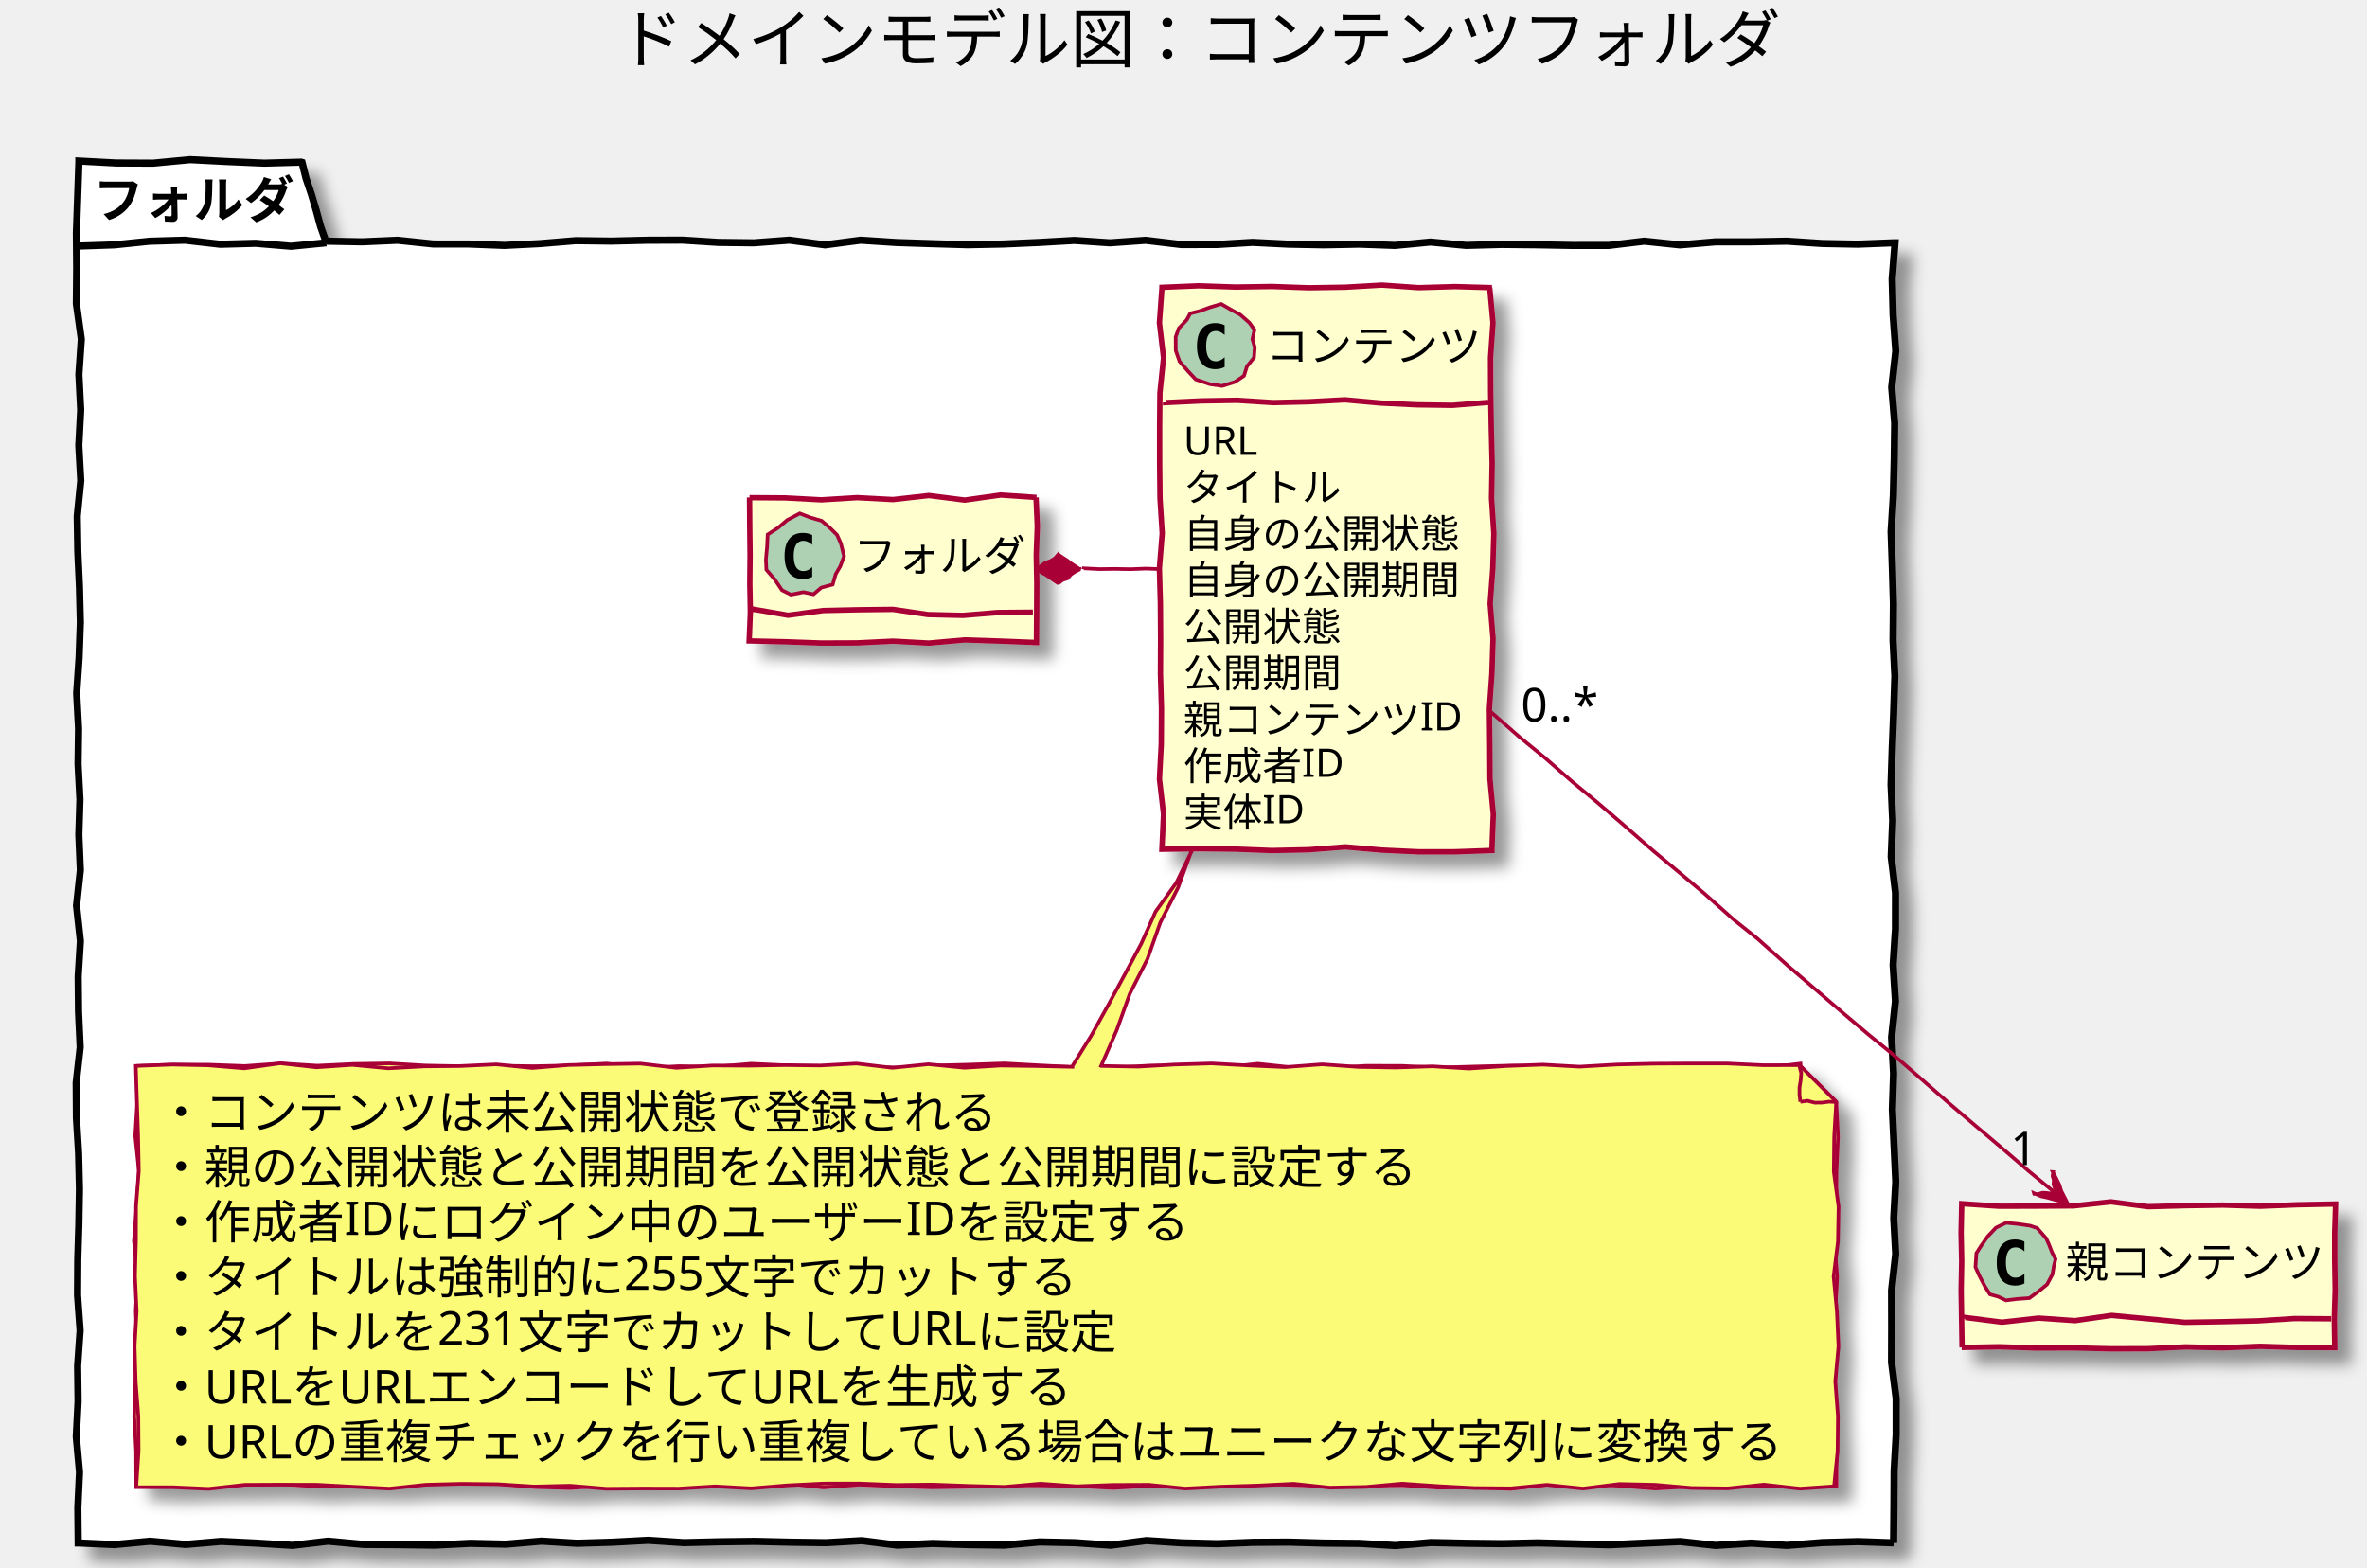
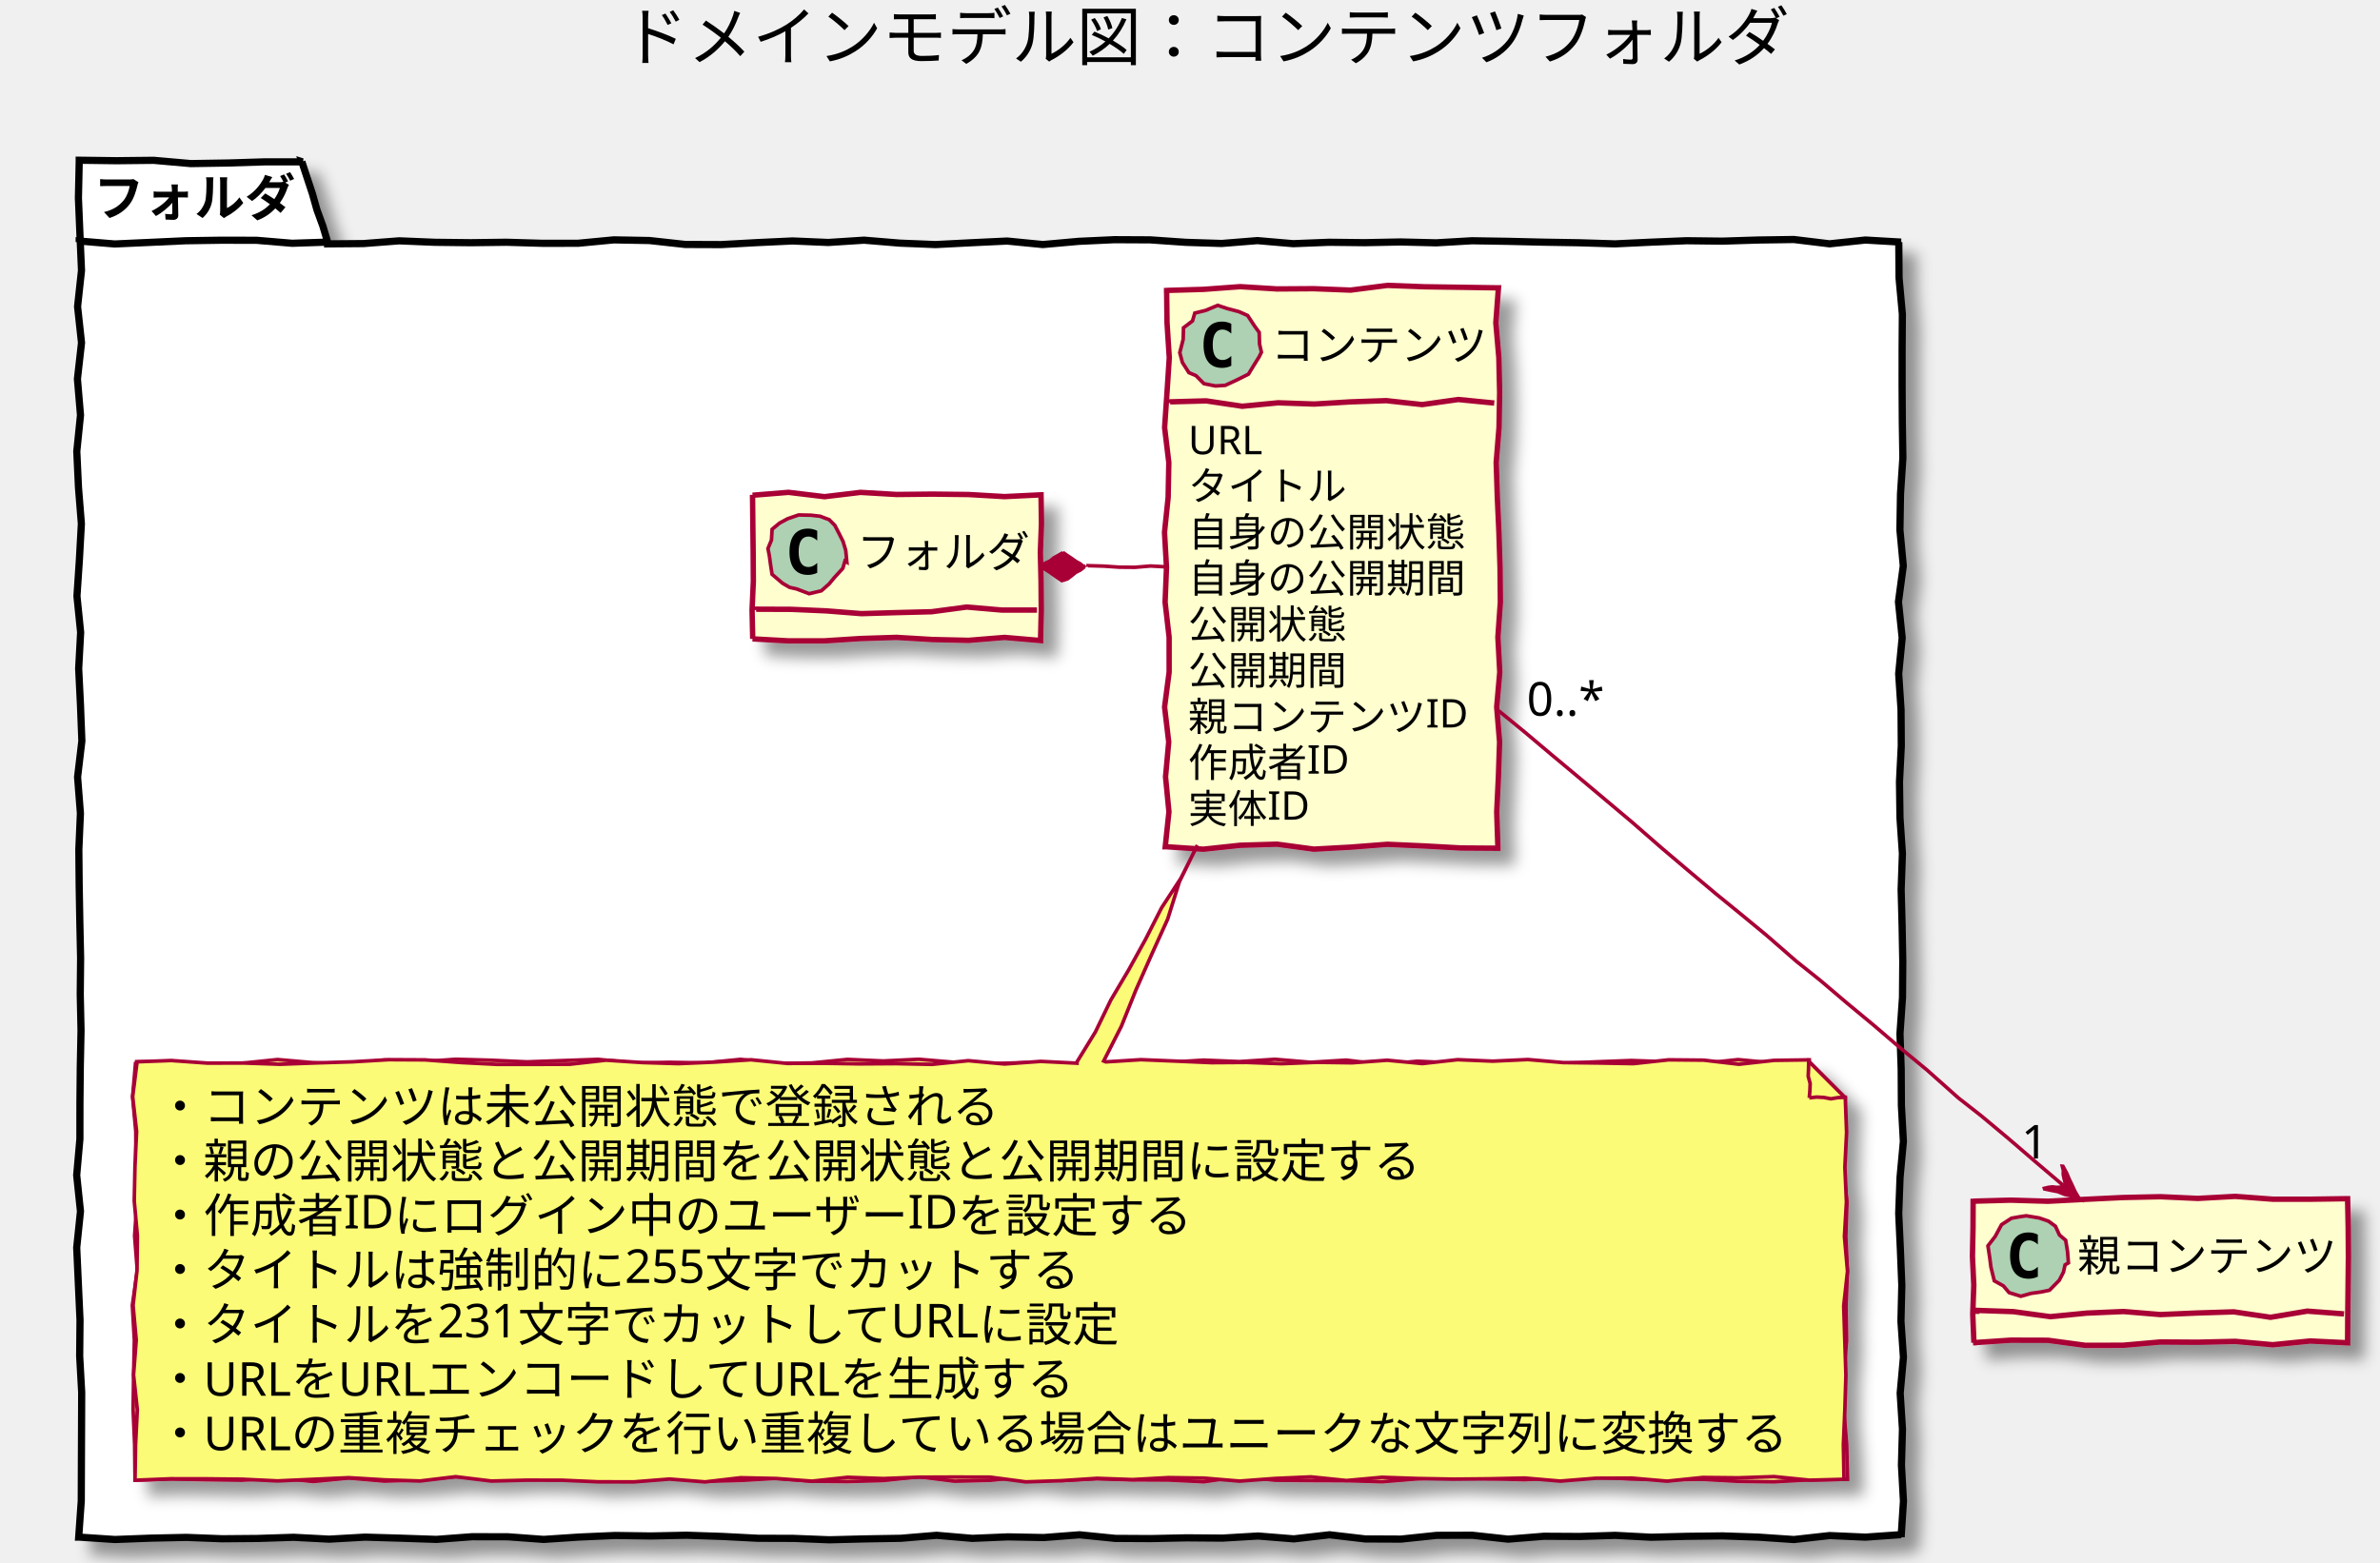
- <svg xmlns="http://www.w3.org/2000/svg" contentScriptType="application/ecmascript" contentStyleType="text/css" height="437px" preserveAspectRatio="none" style="width:660px;height:437px;" version="1.1" viewBox="0 0 660 437" width="660px" zoomAndPan="magnify">
+ <svg xmlns="http://www.w3.org/2000/svg" contentScriptType="application/ecmascript" contentStyleType="text/css" height="434px" preserveAspectRatio="none" style="width:661px;height:434px;" version="1.1" viewBox="0 0 661 434" width="661px" zoomAndPan="magnify">
  <defs>
-     <filter height="300%" id="flj7rz5" width="300%" x="-1" y="-1">
+     <filter height="300%" id="f5f7vmn" width="300%" x="-1" y="-1">
      <feGaussianBlur result="blurOut" stdDeviation="2.0" />
      <feColorMatrix in="blurOut" result="blurOut2" type="matrix" values="0 0 0 0 0 0 0 0 0 0 0 0 0 0 0 0 0 0 .4 0" />
      <feOffset dx="4.0" dy="4.0" in="blurOut2" result="blurOut3" />
      <feBlend in="SourceGraphic" in2="blurOut3" mode="normal" />
    </filter>
  </defs>
  <g>
-     <text fill="#000000" font-family="sans-serif" font-size="18" lengthAdjust="spacingAndGlyphs" textLength="324" x="172.5" y="17.402">ドメインモデル図：コンテンツフォルダ</text>
-     <polygon fill="#FFFFFF" filter="url(#flj7rz5)" points="22,45.199,22,44.885,32.333,45.438,42.667,45.487,53,44.506,63.333,45.036,73.667,45.482,84,45.199,84.218,45.267,85.32,49.672,86.837,54.206,88.178,58.685,89.385,63.123,91,67.688,91,67.234,100.932,67.418,110.864,66.979,120.796,68.029,130.727,68.036,140.659,68.424,150.591,67.917,160.523,67.09,170.454,67.217,180.386,66.975,190.318,66.94,200.25,67.579,210.182,67.699,220.114,66.953,230.046,68.27,239.977,66.964,249.909,67.613,259.841,67.938,269.773,68.234,279.704,68.036,289.636,67.6,299.568,67.027,309.5,67.7,319.432,66.993,329.364,68.184,339.296,68.168,349.227,67.572,359.159,68.07,369.091,68.263,379.023,68.067,388.954,68.428,398.886,67.479,408.818,68.423,418.75,68.152,428.682,68.252,438.614,68.436,448.546,68.427,458.477,67.233,468.409,68.28,478.341,67.423,488.273,67.423,498.204,67.236,508.136,67.889,518.068,68.078,528,67.688,528.402,67.688,527.602,77.757,527.869,87.827,528.604,97.897,527.476,107.967,528.303,118.036,528.174,128.106,527.927,138.176,527.308,148.246,527.656,158.315,527.947,168.385,527.846,178.455,528.352,188.525,528.021,198.595,527.618,208.664,527.296,218.734,527.744,228.804,527.336,238.874,528.534,248.943,528.523,259.013,527.869,269.083,528.513,279.153,527.442,289.222,527.99,299.292,527.657,309.362,528.131,319.432,528.601,329.502,528.043,339.571,528.582,349.641,527.442,359.711,527.466,369.781,527.436,379.85,528.712,389.92,528.712,399.99,528.149,410.06,528.096,420.129,528,430.199,528,430.162,518.078,429.817,508.157,430.094,498.235,430.88,488.314,430.245,478.392,430.885,468.471,429.801,458.549,430.246,448.627,430.708,438.706,430.439,428.784,430.176,418.863,430.396,408.941,430.287,399.02,430.077,389.098,430.928,379.176,430.325,369.255,430.235,359.333,429.959,349.412,430.021,339.49,430.412,329.569,430.167,319.647,429.528,309.726,430.825,299.804,430.123,289.882,429.915,279.961,430.804,270.039,430.665,260.118,430.339,250.196,430.808,240.274,429.549,230.353,430.121,220.431,429.983,210.51,429.752,200.588,429.871,190.667,430.109,180.745,429.45,170.823,429.983,160.902,430.286,150.98,429.684,141.059,430.538,131.137,430.306,121.216,430.808,111.294,430.676,101.373,430.612,91.451,429.698,81.529,430.871,71.608,430.248,61.686,429.759,51.765,430.612,41.843,429.714,31.922,430.654,22,430.199,21.809,430.199,21.708,420.327,22.172,410.456,21.273,400.584,21.776,390.712,21.648,380.84,22.338,370.968,21.626,361.097,21.686,351.225,21.987,341.353,22.154,331.481,21.919,321.61,21.32,311.738,21.251,301.866,22.358,291.994,21.902,282.122,21.802,272.25,22.416,262.379,21.338,252.507,22.405,242.635,21.985,232.763,22.29,222.892,21.771,213.02,21.906,203.148,21.383,193.276,22.054,183.404,22.407,173.533,22.16,163.661,21.702,153.789,21.539,143.917,22.523,134.045,21.976,124.174,22.502,114.302,22,104.43,22.674,94.558,21.302,84.686,21.392,74.815,21.308,64.943,21.656,55.071,22,45.199" style="stroke: #000000; stroke-width: 2.0;" />
-     <path d="M22,67.688 L22,68.608 L31.857,68.269 L41.714,67.25 L51.571,66.963 L61.429,68.103 L71.286,67.834 L81.143,68.663 L91,67.688 " fill="#FFFFFF" style="stroke: #000000; stroke-width: 2.0;" />
-     <text fill="#000000" font-family="sans-serif" font-size="14" font-weight="bold" lengthAdjust="spacingAndGlyphs" textLength="56" x="26" y="60.734">フォルダ</text>
-     <polygon fill="#FEFECE" filter="url(#flj7rz5)" points="209,138.699,209,138.759,219,138.825,229,139.364,239,138.751,249,139.287,259,138.161,269,139.435,279,138.018,289,138.699,288.883,138.699,289.233,146.699,288.943,154.699,289.093,162.699,289.055,170.699,289,178.699,289,179.142,279,178.748,269,178.414,259,179.302,249,178.763,239,179.249,229,179.289,219,178.93,209,178.699,208.893,178.699,209.226,170.699,209.074,162.699,209.149,154.699,209.054,146.699,209,138.699" style="stroke: #A80036; stroke-width: 1.5;" />
-     <polygon fill="#ADD1B2" points="234.303,157.886,233.034,160.071,232.186,162.976,229.003,163.845,226.823,165.696,224.025,165.101,220.527,165.796,218.032,164.546,216.044,161.578,213.696,158.861,213.562,156.003,213.879,152.587,214.047,149.043,216.958,147.156,219.515,144.984,223.003,143.153,225.897,144.274,229.081,145.193,231.237,147.015,233.409,149.162,234.455,151.5,235.352,155.087" style="stroke: #A80036; stroke-width: 1.0;" />
-     <path d="M226.473,160.842 Q225.892,161.141 225.253,161.291 Q224.614,161.44 223.908,161.44 Q221.401,161.44 220.082,159.788 Q218.762,158.136 218.762,155.015 Q218.762,151.886 220.082,150.234 Q221.401,148.582 223.908,148.582 Q224.614,148.582 225.261,148.731 Q225.909,148.881 226.473,149.18 L226.473,151.902 Q225.842,151.321 225.249,151.052 Q224.655,150.782 224.024,150.782 Q222.68,150.782 221.995,151.848 Q221.31,152.915 221.31,155.015 Q221.31,157.107 221.995,158.174 Q222.68,159.24 224.024,159.24 Q224.655,159.24 225.249,158.97 Q225.842,158.701 226.473,158.12 Z " />
-     <text fill="#000000" font-family="sans-serif" font-size="12" lengthAdjust="spacingAndGlyphs" textLength="48" x="238" y="159.234">フォルダ</text>
-     <path d="M210,170.699 L210,169.841 L219.75,171.54 L229.5,170.225 L239.25,170.008 L249,169.897 L258.75,171.352 L268.5,171.581 L278.25,170.781 L288,170.699 " fill="#FEFECE" style="stroke: #A80036; stroke-width: 1.5;" />
-     <polygon fill="#FEFECE" filter="url(#flj7rz5)" points="324,80.199,324,80.109,334.222,79.687,344.444,80.032,354.667,79.878,364.889,80.238,375.111,80.078,385.333,79.486,395.556,80.204,405.778,79.907,416,80.199,415.385,80.199,416.288,89.987,415.609,99.774,415.646,109.561,415.816,119.348,416.057,129.135,415.887,138.923,416.532,148.71,416.239,158.497,415.504,168.284,416.305,178.071,415.985,187.859,415.289,197.646,415.398,207.433,415.455,217.22,416.379,227.008,416,236.795,416,237.131,405.778,237.496,395.556,237.503,385.333,237.024,375.111,236.128,364.889,236.925,354.667,237.149,344.444,236.747,334.222,236.626,324,236.795,323.978,236.795,324.432,227.008,323.296,217.22,323.798,207.433,323.858,197.646,323.575,187.859,323.618,178.071,323.554,168.284,323.275,158.497,324.067,148.71,323.448,138.923,323.352,129.135,323.344,119.348,323.425,109.561,324.436,99.774,323.286,89.987,324,80.199" style="stroke: #A80036; stroke-width: 1.5;" />
-     <polygon fill="#ADD1B2" points="349.656,99.714,347.695,102.164,346.876,104.779,344.379,106.48,340.785,107.613,337.415,107.131,335.538,106.505,333.42,105.797,331.316,103.556,328.894,100.755,327.839,97.769,327.819,93.963,328.662,91.562,330.92,89.17,331.877,87.39,334.567,86.712,337.55,85.629,340.509,84.755,343.601,86.53,345.818,87.733,348.352,89.948,349.79,91.944,349.214,94.571,349.869,96.831" style="stroke: #A80036; stroke-width: 1.0;" />
-     <path d="M341.473,102.342 Q340.892,102.641 340.253,102.79 Q339.614,102.94 338.908,102.94 Q336.401,102.94 335.082,101.288 Q333.762,99.636 333.762,96.515 Q333.762,93.386 335.082,91.734 Q336.401,90.082 338.908,90.082 Q339.614,90.082 340.261,90.231 Q340.909,90.381 341.473,90.68 L341.473,93.402 Q340.842,92.821 340.249,92.552 Q339.655,92.282 339.024,92.282 Q337.68,92.282 336.995,93.348 Q336.31,94.415 336.31,96.515 Q336.31,98.607 336.995,99.674 Q337.68,100.74 339.024,100.74 Q339.655,100.74 340.249,100.471 Q340.842,100.201 341.473,99.62 Z " />
-     <text fill="#000000" font-family="sans-serif" font-size="12" lengthAdjust="spacingAndGlyphs" textLength="60" x="353" y="100.734">コンテンツ</text>
-     <path d="M325,112.199 L325,112.252 L335,111.773 L345,111.612 L355,112.256 L365,112.018 L375,111.476 L385,112.378 L395,112.875 L405,113.017 L415,112.199 " fill="#FEFECE" style="stroke: #A80036; stroke-width: 1.5;" />
-     <text fill="#000000" font-family="sans-serif" font-size="11" lengthAdjust="spacingAndGlyphs" textLength="21" x="330" y="126.834">URL</text>
-     <text fill="#000000" font-family="sans-serif" font-size="11" lengthAdjust="spacingAndGlyphs" textLength="44" x="330" y="139.789">タイトル</text>
-     <text fill="#000000" font-family="sans-serif" font-size="11" lengthAdjust="spacingAndGlyphs" textLength="77" x="330" y="152.744">自身の公開状態</text>
-     <text fill="#000000" font-family="sans-serif" font-size="11" lengthAdjust="spacingAndGlyphs" textLength="77" x="330" y="165.699">自身の公開期間</text>
-     <text fill="#000000" font-family="sans-serif" font-size="11" lengthAdjust="spacingAndGlyphs" textLength="44" x="330" y="178.654">公開状態</text>
-     <text fill="#000000" font-family="sans-serif" font-size="11" lengthAdjust="spacingAndGlyphs" textLength="44" x="330" y="191.609">公開期間</text>
-     <text fill="#000000" font-family="sans-serif" font-size="11" lengthAdjust="spacingAndGlyphs" textLength="77" x="330" y="204.565">親コンテンツID</text>
-     <text fill="#000000" font-family="sans-serif" font-size="11" lengthAdjust="spacingAndGlyphs" textLength="44" x="330" y="217.519">作成者ID</text>
-     <text fill="#000000" font-family="sans-serif" font-size="11" lengthAdjust="spacingAndGlyphs" textLength="33" x="330" y="230.475">実体ID</text>
-     <polygon fill="#FBFB77" filter="url(#flj7rz5)" points="38,297.199,38.058,297.199,38.304,306.964,37.707,316.728,38.743,326.493,38.104,336.257,37.344,346.022,38.374,355.786,37.856,365.551,38.284,375.315,37.758,385.08,37.429,394.844,37.954,404.609,38,414.373,38,413.914,48.085,414.512,58.17,414.05,68.255,413.991,78.34,413.78,88.425,414.445,98.511,414.024,108.596,414.288,118.681,413.692,128.766,413.674,138.851,413.651,148.936,414.6,159.021,414.884,169.106,414.199,179.191,414.401,189.277,414.035,199.362,414.386,209.447,414.637,219.532,413.669,229.617,414.718,239.702,413.937,249.787,414.389,259.872,414.688,269.957,414.542,280.043,414.119,290.128,414.139,300.213,414.343,310.298,414.862,320.383,414.304,330.468,414.17,340.553,413.899,350.638,413.685,360.723,414.034,370.808,414.265,380.894,414.205,390.979,414.084,401.064,414.785,411.149,414.677,421.234,415.119,431.319,413.925,441.404,413.625,451.489,414.263,461.575,415.024,471.66,414.456,481.745,414.621,491.83,414.323,501.915,414.458,512,414.373,512.048,414.373,512.084,404.63,511.726,394.887,511.697,385.144,512.27,375.401,511.719,365.658,512.266,355.915,511.426,346.171,512.023,336.428,512.064,326.685,512.5,316.942,512,307.199,512.122,307.321,509.896,305.095,508.008,303.207,506.108,301.307,503.928,299.127,502,297.199,502,296.546,491.913,297.743,481.826,297.158,471.739,296.749,461.652,297.58,451.565,297.076,441.478,297.661,431.391,297.225,421.304,297.104,411.217,297.362,401.13,297.663,391.043,297.191,380.957,297.161,370.87,297.748,360.783,297.648,350.696,296.579,340.609,297.671,330.522,297.165,320.435,297.104,310.348,297.714,300.261,297.569,290.174,297.049,280.087,296.494,270,296.842,259.913,297.104,249.826,297.649,239.739,297.36,229.652,297.694,219.565,297.044,209.478,296.572,199.391,297.421,189.304,297.253,179.217,297.822,169.13,296.53,159.043,297.061,148.957,297.276,138.87,297.149,128.783,297.282,118.696,297.091,108.609,296.482,98.522,296.648,88.435,297.127,78.348,296.491,68.261,297.225,58.174,296.852,48.087,296.846,38,297.199" style="stroke: #A80036; stroke-width: 1.0;" />
-     <polygon fill="#FBFB77" points="38,297.199,37.871,297.199,38.182,306.964,38.515,316.728,38.707,326.493,37.937,336.257,37.903,346.022,37.642,355.786,38.105,365.551,37.535,375.315,37.824,385.08,38.574,394.844,38.645,404.609,38,414.373,38,414.656,48.085,414.659,58.17,415.113,68.255,413.987,78.34,413.94,88.425,413.969,98.511,414.525,108.596,415.052,118.681,413.969,128.766,413.703,138.851,413.822,148.936,414.466,159.021,414.235,169.106,415.086,179.191,415.017,189.277,415.044,199.362,414.421,209.447,414.977,219.532,414.136,229.617,413.634,239.702,413.624,249.787,414.028,259.872,413.915,269.957,414.284,280.043,414.556,290.128,413.661,300.213,414.397,310.298,414.017,320.383,413.978,330.468,415.032,340.553,414.501,350.638,414.191,360.723,413.698,370.808,414.776,380.894,414.571,390.979,413.657,401.064,414.354,411.149,414.89,421.234,414.972,431.319,413.989,441.404,415.036,451.489,413.76,461.575,413.978,471.66,414.868,481.745,414.989,491.83,413.924,501.915,415.058,512,414.373,511.405,414.373,512.382,404.63,512.477,394.887,511.738,385.144,512.628,375.401,512.192,365.658,511.274,355.915,512.482,346.171,512.653,336.428,511.327,326.685,511.431,316.942,512,307.199,511.867,307.066,510.107,305.306,507.863,303.062,505.851,301.05,504.076,299.275,502,297.199,502,296.966,491.738,296.998,481.477,296.509,471.215,296.51,460.954,296.566,450.692,296.808,440.43,297.401,430.169,296.829,419.907,297.226,409.646,297.932,399.384,297.307,389.123,297.645,378.861,297.479,368.599,296.746,358.338,297.524,348.076,297.064,337.815,296.495,327.553,296.808,317.292,297.392,307.03,297.199,307.02,297.195,311.364,287.281,315.019,277.077,319.939,267.405,323.547,257.181,328.476,247.512,332.18,237.329,332.265,237.376,327.97,246.173,322.22,254.164,318.218,263.123,313.606,271.745,308.947,280.34,304.196,288.885,299.03,297.199,299.03,297.447,288.99,297.226,278.951,297.092,268.911,297.705,258.872,296.715,248.832,297.721,238.792,296.527,228.753,297.074,218.713,296.964,208.673,297.129,198.634,297.074,188.594,297.727,178.555,296.543,168.515,296.7,158.475,296.944,148.436,297.779,138.396,296.756,128.357,297.226,118.317,297.321,108.277,297.864,98.238,296.904,88.198,297.581,78.159,296.455,68.119,297.869,58.079,297.03,48.04,296.817,38,297.199" style="stroke: #A80036; stroke-width: 1.0;" />
-     <path d="M502,297.199 L501.726,297.199 L502.246,299.199 L502.089,301.199 L501.763,303.199 L501.753,305.199 L502,307.199 " fill="#FBFB77" style="stroke: #A80036; stroke-width: 1.0;" />
-     <path d="M512,307.199 L512,307.253 L510,307.169 L508,307.429 L506,307.442 L504,306.92 L502,307.199 " fill="#FBFB77" style="stroke: #A80036; stroke-width: 1.0;" />
-     <text fill="#000000" font-family="sans-serif" font-size="13" lengthAdjust="spacingAndGlyphs" textLength="234" x="44" y="314.768">・コンテンツは未公開状態で登録される</text>
-     <text fill="#000000" font-family="sans-serif" font-size="13" lengthAdjust="spacingAndGlyphs" textLength="351" x="44" y="330.078">・親の公開状態と公開期間を公開状態と公開期間に設定する</text>
-     <text fill="#000000" font-family="sans-serif" font-size="13" lengthAdjust="spacingAndGlyphs" textLength="288" x="44" y="345.389">・作成者IDにログイン中のユーザーIDを設定する</text>
-     <text fill="#000000" font-family="sans-serif" font-size="13" lengthAdjust="spacingAndGlyphs" textLength="258" x="44" y="360.699">・タイトルは強制的に255文字でカットする</text>
-     <text fill="#000000" font-family="sans-serif" font-size="13" lengthAdjust="spacingAndGlyphs" textLength="269" x="44" y="376.01">・タイトルを231文字でカットしてURLに設定</text>
-     <text fill="#000000" font-family="sans-serif" font-size="13" lengthAdjust="spacingAndGlyphs" textLength="254" x="44" y="391.32">・URLをURLエンコードしてURLを生成する</text>
-     <text fill="#000000" font-family="sans-serif" font-size="13" lengthAdjust="spacingAndGlyphs" textLength="453" x="44" y="406.631">・URLの重複チェックを行い重複している場合はユニークな文字列に変換する</text>
-     <polygon fill="#FEFECE" filter="url(#flj7rz5)" points="547,335.699,547,335.603,557.4,336.314,567.8,336.287,578.2,336.215,588.6,335.082,599,336.443,609.4,336.159,619.8,335.995,630.2,336.312,640.6,335.899,651,335.699,651.236,335.699,650.982,343.699,650.987,351.699,651.119,359.699,650.868,367.699,651,375.699,651,375.732,640.6,375.7,630.2,375.374,619.8,375.793,609.4,375.537,599,376.042,588.6,376.075,578.2,375.813,567.8,375.845,557.4,375.498,547,375.699,547.095,375.699,546.964,367.699,546.84,359.699,546.994,351.699,546.823,343.699,547,335.699" style="stroke: #A80036; stroke-width: 1.5;" />
-     <polygon fill="#ADD1B2" points="572.3,355.279,570.782,358.133,568.155,360.251,565.874,361.931,562.466,362.176,559.32,362.559,557.201,361.549,554.877,360.897,553.418,358.594,551.9,355.682,550.828,353.286,551.08,349.407,552.366,347.405,554.296,344.665,556.538,342.3,559.407,340.923,562.819,341.273,566.038,341.738,568.033,342.401,570.513,345.239,571.31,346.963,572.204,349.246,573.158,351.058,572.638,353.177" style="stroke: #A80036; stroke-width: 1.0;" />
-     <path d="M564.473,357.842 Q563.892,358.141 563.253,358.291 Q562.614,358.44 561.908,358.44 Q559.401,358.44 558.082,356.788 Q556.762,355.136 556.762,352.015 Q556.762,348.886 558.082,347.234 Q559.401,345.582 561.908,345.582 Q562.614,345.582 563.261,345.731 Q563.909,345.881 564.473,346.18 L564.473,348.902 Q563.842,348.321 563.249,348.051 Q562.655,347.782 562.024,347.782 Q560.68,347.782 559.995,348.848 Q559.31,349.915 559.31,352.015 Q559.31,354.107 559.995,355.174 Q560.68,356.24 562.024,356.24 Q562.655,356.24 563.249,355.971 Q563.842,355.701 564.473,355.12 Z " />
-     <text fill="#000000" font-family="sans-serif" font-size="12" lengthAdjust="spacingAndGlyphs" textLength="72" x="576" y="356.234">親コンテンツ</text>
-     <path d="M548,367.699 L548,367.333 L558.2,368.645 L568.4,367.504 L578.6,368.214 L588.8,366.754 L599,367.715 L609.2,368.683 L619.4,368.52 L629.6,368.277 L639.8,367.63 L650,367.699 " fill="#FEFECE" style="stroke: #A80036; stroke-width: 1.5;" />
-     <path d="M302.2,158.699 L302.2,158.46 L306.54,158.674 L310.88,158.623 L315.22,158.7 L319.56,158.535 L323.9,158.699 " fill="none" style="stroke: #A80036; stroke-width: 1.0;" />
-     <polygon fill="#A80036" points="289.18,158.699,289.168,158.68,290.516,159.704,291.506,160.189,292.727,161.02,293.989,161.912,295.18,162.699,295.115,162.602,296.262,161.722,297.679,161.247,298.664,160.125,299.877,159.345,301.18,158.699,301.258,158.816,300.065,158.027,298.896,157.272,297.546,156.249,296.377,155.495,295.18,154.699,295.092,154.568,294.105,155.686,292.87,156.435,291.467,156.93,290.301,157.781,289.18,158.699" style="stroke: #A80036; stroke-width: 1.0;" />
-     <path d="M416.07,198.929 L415.737,198.539 L423.783,205.581 L430.494,211.056 L438.492,218.042 L445.383,223.728 L452.944,230.201 L460.989,237.243 L467.999,243.069 L475.133,249.04 L483.555,256.524 L489.967,261.648 L498.466,269.222 L506.03,275.699 L513.598,282.18 L520.953,288.411 L527.6,293.81 L535.394,300.557 L543.378,307.527 L550.814,313.854 L558.109,320.014 L565.762,326.596 L572.6,332.219 " fill="none" style="stroke: #A80036; stroke-width: 1.0;" />
-     <polygon fill="#A80036" points="576.64,335.659,576.557,335.619,575.658,333.819,574.72,332,574.246,330.402,573.381,328.619,572.391,326.774,572.49,326.782,572.324,327.89,572.676,329.038,572.571,330.151,572.963,331.303,572.837,332.413,572.825,332.269,571.728,332.748,570.581,332.595,569.443,332.556,568.338,332.929,567.197,332.86,567.143,332.676,569.121,333.539,570.959,333.926,572.841,334.466,574.703,334.937,576.64,335.659" style="stroke: #A80036; stroke-width: 1.0;" />
-     <text fill="#000000" font-family="sans-serif" font-size="13" lengthAdjust="spacingAndGlyphs" textLength="22" x="424.096" y="201.15">0..*</text>
-     <text fill="#000000" font-family="sans-serif" font-size="13" lengthAdjust="spacingAndGlyphs" textLength="8" x="560.567" y="324.841">1</text>
+     <text fill="#000000" font-family="sans-serif" font-size="18" lengthAdjust="spacingAndGlyphs" textLength="324" x="173" y="16.708">ドメインモデル図：コンテンツフォルダ</text>
+     <polygon fill="#FFFFFF" filter="url(#f5f7vmn)" points="22,44.953,22,44.505,32.333,44.638,42.667,44.531,53,45.44,63.333,45.274,73.667,44.954,84,44.953,83.827,44.899,85.297,49.38,86.78,53.865,88.022,58.275,89.678,62.815,91,67.25,91,67.736,100.932,67.656,110.864,66.893,120.796,67.302,130.727,67.414,140.659,67.29,150.591,67.58,160.523,67.575,170.454,66.626,180.386,66.811,190.318,67.901,200.25,67.939,210.182,67.391,220.114,66.928,230.046,67.35,239.977,66.71,249.909,67.533,259.841,67.932,269.773,67.423,279.704,66.952,289.636,67.924,299.568,67.036,309.5,66.575,319.432,66.624,329.364,67.313,339.296,67.626,349.227,66.832,359.159,67.684,369.091,67.295,379.023,67.407,388.954,67.208,398.886,67.448,408.818,66.874,418.75,67.032,428.682,67.267,438.614,67.428,448.546,67.736,458.477,67.268,468.409,66.864,478.341,66.981,488.273,66.668,498.204,66.525,508.136,67.725,518.068,66.671,528,67.25,527.351,67.25,527.43,77.242,528.345,87.234,528.275,97.225,528.272,107.217,528.331,117.209,528.484,127.201,527.829,137.192,527.667,147.184,528.6,157.176,527.261,167.167,528.292,177.159,527.324,187.151,527.98,197.143,528.049,207.135,527.548,217.126,527.681,227.118,528.358,237.11,528.007,247.102,528.273,257.093,528.46,267.085,528.382,277.077,527.685,287.069,528.022,297.06,528.076,307.052,528.625,317.044,527.701,327.036,527.331,337.027,527.791,347.019,528.192,357.011,527.953,367.003,528.639,376.994,527.738,386.986,528.372,396.978,528.09,406.97,528.647,416.961,528,426.953,528,426.265,518.078,426.963,508.157,426.523,498.235,427.626,488.314,426.956,478.392,426.616,468.471,426.736,458.549,426.988,448.627,426.466,438.706,426.775,428.784,426.718,418.863,427.519,408.941,426.438,399.02,426.466,389.098,427.508,379.176,427.462,369.255,426.306,359.333,427.442,349.412,426.649,339.49,427.231,329.569,427.155,319.647,427.363,309.726,427.308,299.804,426.308,289.882,427.074,279.961,426.884,270.039,427.3,260.118,426.45,250.196,427.281,240.274,427.448,230.353,427.696,220.431,427.308,210.51,427.276,200.588,426.764,190.667,426.431,180.745,426.637,170.823,426.498,160.902,426.934,150.98,427.592,141.059,426.862,131.137,426.842,121.216,427.587,111.294,427.25,101.373,426.958,91.451,427.52,81.529,427.006,71.608,427.326,61.686,427.41,51.765,427.03,41.843,427.243,31.922,427.617,22,426.953,21.857,426.953,22.571,416.901,22.608,406.848,22.65,396.795,22.689,386.743,22.13,376.69,22.222,366.637,21.761,356.585,21.305,346.532,22.351,336.479,21.299,326.427,22.191,316.374,22.202,306.322,22.3,296.269,22.504,286.216,22.288,276.164,22.388,266.111,22.17,256.058,21.992,246.006,21.897,235.953,22.335,225.9,21.548,215.848,22.738,205.795,22.347,195.743,21.85,185.69,22.397,175.637,21.373,165.585,22.045,155.532,22.602,145.479,21.798,135.427,21.328,125.374,22.356,115.322,21.504,105.269,22.641,95.216,21.545,85.164,22.636,75.111,22.2,65.058,21.779,55.006,22,44.953" style="stroke: #000000; stroke-width: 2.0;" />
+     <path d="M22,67.25 L22,66.949 L31.857,67.766 L41.714,67.323 L51.571,66.868 L61.429,66.723 L71.286,66.745 L81.143,67.574 L91,67.25 " fill="#FFFFFF" style="stroke: #000000; stroke-width: 2.0;" />
+     <text fill="#000000" font-family="sans-serif" font-size="14" font-weight="bold" lengthAdjust="spacingAndGlyphs" textLength="56" x="26" y="59.948">フォルダ</text>
+     <polygon fill="#FEFECE" filter="url(#f5f7vmn)" points="209,137.453,209,137.561,219,136.755,229,137.961,239,136.766,249,137.35,259,137.246,269,137.361,279,137.939,289,137.453,289.127,137.453,289.241,145.453,288.936,153.453,289.129,161.453,289.196,169.453,289,177.453,289,177.911,279,177.051,269,177.861,259,177.638,249,177.04,239,177.358,229,177.999,219,178.003,209,177.453,209.057,177.453,208.873,169.453,209.226,161.453,209.177,153.453,209.086,145.453,209,137.453" style="stroke: #A80036; stroke-width: 1.5;" />
+     <polygon fill="#ADD1B2" points="234.673,155.836,234.078,157.871,231.708,160.455,230.241,162.222,228.111,164.103,224.728,164.907,221.234,163.583,219.286,163.142,217.323,161.998,214.422,159.52,214.016,156.899,213.673,154.356,213.287,152.371,214.257,149.999,214.439,147.01,216.496,145.304,218.724,144.097,221.797,143.037,225.213,143.107,227.759,143.389,230.299,144.35,231.848,145.904,232.996,148.116,234.134,150.38,234.886,152.879,235.196,156.134" style="stroke: #A80036; stroke-width: 1.0;" />
+     <path d="M226.969,159.094 Q226.391,159.391 225.75,159.531 Q225.109,159.688 224.406,159.688 Q221.906,159.688 220.578,158.047 Q219.266,156.391 219.266,153.266 Q219.266,150.141 220.578,148.484 Q221.906,146.828 224.406,146.828 Q225.109,146.828 225.75,146.984 Q226.406,147.141 226.969,147.438 L226.969,150.156 Q226.344,149.578 225.75,149.312 Q225.156,149.031 224.531,149.031 Q223.188,149.031 222.5,150.109 Q221.812,151.172 221.812,153.266 Q221.812,155.359 222.5,156.438 Q223.188,157.5 224.531,157.5 Q225.156,157.5 225.75,157.234 Q226.344,156.953 226.969,156.375 L226.969,159.094 Z " />
+     <text fill="#000000" font-family="sans-serif" font-size="12" lengthAdjust="spacingAndGlyphs" textLength="48" x="238" y="157.607">フォルダ</text>
+     <path d="M210,169.453 L210,169.213 L219.75,169.253 L229.5,169.68 L239.25,170.445 L249,170.161 L258.75,169.917 L268.5,168.615 L278.25,169.455 L288,169.453 " fill="#FEFECE" style="stroke: #A80036; stroke-width: 1.5;" />
+     <polygon fill="#FEFECE" filter="url(#f5f7vmn)" points="324,79.953,324,80.669,334.222,80.373,344.444,79.624,354.667,80.257,364.889,80.191,375.111,80.584,385.333,79.273,395.556,79.656,405.778,79.799,416,79.953,416.166,79.953,415.437,89.656,416.276,99.358,416.498,109.061,416.324,118.764,415.538,128.466,415.855,138.169,416.294,147.872,416.605,157.574,416.696,167.277,416.01,176.98,416.531,186.682,415.678,196.385,416.481,206.087,416.152,215.79,415.685,225.493,416,235.195,416,235.606,405.778,235.537,395.556,234.97,385.333,234.511,375.111,235.303,364.889,235.861,354.667,234.481,344.444,234.781,334.222,235.878,324,235.195,323.622,235.195,324.651,225.493,323.705,215.79,324.591,206.087,323.439,196.385,324.708,186.682,324.702,176.98,323.583,167.277,323.975,157.574,323.419,147.872,324.43,138.169,324.616,128.466,323.447,118.764,324.111,109.061,324.746,99.358,324.118,89.656,324,79.953" style="stroke: #A80036; stroke-width: 1.5;" />
+     <polygon fill="#ADD1B2" points="349.696,99.119,348.297,101.362,346.733,103.93,343.562,105.517,340.284,107.039,337.556,107.207,334.367,106.568,332.169,104.348,330.193,103.503,328.387,100.688,327.659,97.957,328.603,94.263,328.691,91.049,331.197,89.144,331.828,86.961,334.856,86.216,338.184,84.816,340.749,85.675,344.104,86.568,346.503,87.632,348.395,90.51,349.721,92.343,349.812,95.541,350.33,97.833" style="stroke: #A80036; stroke-width: 1.0;" />
+     <path d="M341.969,101.594 Q341.391,101.891 340.75,102.031 Q340.109,102.188 339.406,102.188 Q336.906,102.188 335.578,100.547 Q334.266,98.891 334.266,95.766 Q334.266,92.641 335.578,90.984 Q336.906,89.328 339.406,89.328 Q340.109,89.328 340.75,89.484 Q341.406,89.641 341.969,89.938 L341.969,92.656 Q341.344,92.078 340.75,91.812 Q340.156,91.531 339.531,91.531 Q338.188,91.531 337.5,92.609 Q336.812,93.672 336.812,95.766 Q336.812,97.859 337.5,98.938 Q338.188,100 339.531,100 Q340.156,100 340.75,99.734 Q341.344,99.453 341.969,98.875 L341.969,101.594 Z " />
+     <text fill="#000000" font-family="sans-serif" font-size="12" lengthAdjust="spacingAndGlyphs" textLength="60" x="353" y="100.107">コンテンツ</text>
+     <path d="M325,111.953 L325,111.618 L335,111.348 L345,112.843 L355,111.882 L365,112.23 L375,111.63 L385,111.285 L395,112.379 L405,110.969 L415,111.953 " fill="#FEFECE" style="stroke: #A80036; stroke-width: 1.5;" />
+     <text fill="#000000" font-family="sans-serif" font-size="11" lengthAdjust="spacingAndGlyphs" textLength="21" x="330" y="126.164">URL</text>
+     <text fill="#000000" font-family="sans-serif" font-size="11" lengthAdjust="spacingAndGlyphs" textLength="44" x="330" y="138.968">タイトル</text>
+     <text fill="#000000" font-family="sans-serif" font-size="11" lengthAdjust="spacingAndGlyphs" textLength="77" x="330" y="151.773">自身の公開状態</text>
+     <text fill="#000000" font-family="sans-serif" font-size="11" lengthAdjust="spacingAndGlyphs" textLength="77" x="330" y="164.578">自身の公開期間</text>
+     <text fill="#000000" font-family="sans-serif" font-size="11" lengthAdjust="spacingAndGlyphs" textLength="44" x="330" y="177.382">公開状態</text>
+     <text fill="#000000" font-family="sans-serif" font-size="11" lengthAdjust="spacingAndGlyphs" textLength="44" x="330" y="190.187">公開期間</text>
+     <text fill="#000000" font-family="sans-serif" font-size="11" lengthAdjust="spacingAndGlyphs" textLength="77" x="330" y="202.992">親コンテンツID</text>
+     <text fill="#000000" font-family="sans-serif" font-size="11" lengthAdjust="spacingAndGlyphs" textLength="44" x="330" y="215.796">作成者ID</text>
+     <text fill="#000000" font-family="sans-serif" font-size="11" lengthAdjust="spacingAndGlyphs" textLength="33" x="330" y="228.601">実体ID</text>
+     <polygon fill="#FBFB77" filter="url(#f5f7vmn)" points="37.5,294.953,37.67,294.953,36.829,304.614,37.711,314.275,37.748,323.935,38.05,333.596,37.383,343.257,38.133,352.918,36.754,362.579,37.315,372.24,37.108,381.9,36.971,391.561,37.392,401.222,37.5,410.883,37.5,411.126,47.396,410.803,57.292,410.989,67.188,411.136,77.083,410.449,86.979,411.499,96.875,410.539,106.771,411.386,116.667,411.073,126.562,410.156,136.458,410.661,146.354,410.142,156.25,410.304,166.146,411.31,176.042,410.831,185.938,410.216,195.833,411.454,205.729,411.201,215.625,410.625,225.521,411.416,235.417,411.508,245.312,411.229,255.208,410.18,265.104,411.416,275,411.163,284.896,410.186,294.792,411.245,304.688,410.742,314.583,411.038,324.479,411.085,334.375,411.571,344.271,410.144,354.167,411.136,364.062,411.229,373.958,411.266,383.854,411.558,393.75,410.751,403.646,410.34,413.542,410.727,423.438,410.989,433.333,410.5,443.229,410.274,453.125,410.82,463.021,411.001,472.917,410.891,482.812,411.456,492.708,411.581,502.604,411.031,512.5,410.883,513.118,410.883,512.873,401.253,512.091,391.623,512.099,381.993,512.837,372.363,512.686,362.733,513.077,353.103,512.634,343.473,512.942,333.843,511.947,324.213,512.188,314.583,512.5,304.953,512.434,304.887,510.577,303.031,508.447,300.9,506.541,298.994,504.583,297.036,502.5,294.953,502.5,295.114,492.606,295.248,482.713,294.32,472.819,295.365,462.925,294.904,453.032,294.571,443.138,294.943,433.245,295.367,423.351,295.596,413.457,295.062,403.564,295.231,393.67,294.769,383.777,295.656,373.883,294.459,363.989,295.062,354.096,294.231,344.202,294.873,334.308,294.464,324.415,295.069,314.521,295.029,304.628,295.165,294.734,295.662,284.84,295.14,274.947,295.455,265.053,295.062,255.16,294.222,245.266,294.699,235.372,294.261,225.479,295.241,215.585,295.384,205.691,294.247,195.798,295.229,185.904,295.071,176.011,295.264,166.117,294.247,156.223,294.59,146.33,294.945,136.436,294.493,126.543,294.22,116.649,294.931,106.755,294.44,96.862,295.598,86.968,295.168,77.075,294.302,67.181,295.322,57.287,295.449,47.394,294.858,37.5,294.953" style="stroke: #A80036; stroke-width: 1.0;" />
+     <polygon fill="#FBFB77" points="37.5,294.953,38.075,294.953,36.846,304.614,37.94,314.275,37.485,323.935,37.284,333.596,38.158,343.257,38.05,352.918,36.96,362.579,37.838,372.24,37.091,381.9,38.136,391.561,37.653,401.222,37.5,410.883,37.5,411.155,47.396,410.751,57.292,410.764,67.188,410.867,77.083,411.34,86.979,410.893,96.875,410.45,106.771,411.047,116.667,411.363,126.562,410.172,136.458,411.378,146.354,411.131,156.25,411.156,166.146,411.589,176.042,411.611,185.938,410.826,195.833,411.613,205.729,410.459,215.625,410.675,225.521,411.412,235.417,410.337,245.312,410.687,255.208,410.31,265.104,410.269,275,410.294,284.896,411.609,294.792,411.273,304.688,410.622,314.583,410.973,324.479,410.426,334.375,410.565,344.271,411.394,354.167,410.657,364.062,410.221,373.958,411.238,383.854,410.335,393.75,410.675,403.646,410.85,413.542,410.758,423.438,410.543,433.333,411.394,443.229,410.598,453.125,410.556,463.021,411.412,472.917,410.387,482.812,410.484,492.708,410.147,502.604,411.14,512.5,410.883,512.134,410.883,511.961,401.253,512.37,391.623,512.664,381.993,512.361,372.363,512.053,362.733,513.11,353.103,512.257,343.473,512.81,333.843,512.381,324.213,512.854,314.583,512.5,304.953,512.455,304.908,510.519,302.972,508.423,300.876,506.565,299.019,504.511,296.964,502.5,294.953,502.5,294.393,492.731,294.528,482.961,295.613,473.192,294.473,463.422,294.381,453.652,295.441,443.883,295.266,434.113,295.143,424.344,294.302,414.575,294.75,404.805,294.341,395.036,295.42,385.266,294.495,375.497,295.208,365.727,295.071,355.957,295.458,346.188,295.106,336.418,295.168,326.649,294.741,316.88,294.339,307.11,294.953,306.529,294.708,311.443,285.05,315.466,275.017,319.843,265.132,324.306,255.284,327.555,244.924,332.32,235.203,332.346,235.218,327.963,243.954,322.607,252.15,318.176,260.86,313.461,269.412,308.486,277.819,304.231,286.627,299.11,294.953,299.11,295.315,289.048,294.812,278.986,295.537,268.924,294.617,258.862,295.643,248.8,295.44,238.738,295.502,228.677,295.344,218.615,295.377,208.553,294.368,198.491,295.011,188.429,295.442,178.367,295.141,168.305,294.481,158.243,295.61,148.181,295.648,138.119,295.649,128.057,295.141,117.995,294.393,107.933,294.342,97.871,294.933,87.81,295.242,77.748,295.611,67.686,295.27,57.624,295.295,47.562,294.573,37.5,294.953" style="stroke: #A80036; stroke-width: 1.0;" />
+     <path d="M502.5,294.953 L502.324,294.953 L502.286,296.953 L502.198,298.953 L502.736,300.953 L502.661,302.953 L502.5,304.953 " fill="#FBFB77" style="stroke: #A80036; stroke-width: 1.0;" />
+     <path d="M512.5,304.953 L512.5,304.797 L510.5,304.871 L508.5,305.207 L506.5,304.825 L504.5,304.724 L502.5,304.953 " fill="#FBFB77" style="stroke: #A80036; stroke-width: 1.0;" />
+     <text fill="#000000" font-family="sans-serif" font-size="13" lengthAdjust="spacingAndGlyphs" textLength="234" x="43.5" y="312.02">・コンテンツは未公開状態で登録される</text>
+     <text fill="#000000" font-family="sans-serif" font-size="13" lengthAdjust="spacingAndGlyphs" textLength="351" x="43.5" y="327.153">・親の公開状態と公開期間を公開状態と公開期間に設定する</text>
+     <text fill="#000000" font-family="sans-serif" font-size="13" lengthAdjust="spacingAndGlyphs" textLength="286" x="43.5" y="342.286">・作成者IDにログイン中のユーザーIDを設定する</text>
+     <text fill="#000000" font-family="sans-serif" font-size="13" lengthAdjust="spacingAndGlyphs" textLength="258" x="43.5" y="357.418">・タイトルは強制的に255文字でカットする</text>
+     <text fill="#000000" font-family="sans-serif" font-size="13" lengthAdjust="spacingAndGlyphs" textLength="270" x="43.5" y="372.551">・タイトルを231文字でカットしてURLに設定</text>
+     <text fill="#000000" font-family="sans-serif" font-size="13" lengthAdjust="spacingAndGlyphs" textLength="257" x="43.5" y="387.684">・URLをURLエンコードしてURLを生成する</text>
+     <text fill="#000000" font-family="sans-serif" font-size="13" lengthAdjust="spacingAndGlyphs" textLength="454" x="43.5" y="402.817">・URLの重複チェックを行い重複している場合はユニークな文字列に変換する</text>
+     <polygon fill="#FEFECE" filter="url(#f5f7vmn)" points="548,332.953,548,333.646,558.4,333.36,568.8,333.668,579.2,333.126,589.6,332.628,600,332.402,610.4,332.876,620.8,332.312,631.2,333.094,641.6,333.1,652,332.953,652.001,332.953,652.163,340.953,652.221,348.953,652.135,356.953,652.046,364.953,652,372.953,652,372.971,641.6,372.473,631.2,373.51,620.8,372.577,610.4,372.821,600,372.751,589.6,373.66,579.2,373.685,568.8,372.279,558.4,372.249,548,372.953,548.22,372.953,547.893,364.953,548.188,356.953,547.809,348.953,547.97,340.953,548,332.953" style="stroke: #A80036; stroke-width: 1.5;" />
+     <polygon fill="#ADD1B2" points="573.538,351.326,573.083,353.358,571.914,355.626,569.205,358.38,566.857,358.869,564.113,359.252,561.245,360.059,557.996,359.045,556.4,357.17,553.876,355.763,552.948,351.994,552.609,349.341,552.114,346.051,554.136,343.416,555.889,340.166,558.654,338.373,560.74,338,562.736,337.702,566.365,338.305,568.935,339.2,570.856,340.606,571.964,343.022,573.707,344.509,574.214,347.591,574.466,350.783" style="stroke: #A80036; stroke-width: 1.0;" />
+     <path d="M565.969,354.594 Q565.391,354.891 564.75,355.031 Q564.109,355.188 563.406,355.188 Q560.906,355.188 559.578,353.547 Q558.266,351.891 558.266,348.766 Q558.266,345.641 559.578,343.984 Q560.906,342.328 563.406,342.328 Q564.109,342.328 564.75,342.484 Q565.406,342.641 565.969,342.938 L565.969,345.656 Q565.344,345.078 564.75,344.812 Q564.156,344.531 563.531,344.531 Q562.188,344.531 561.5,345.609 Q560.812,346.672 560.812,348.766 Q560.812,350.859 561.5,351.938 Q562.188,353 563.531,353 Q564.156,353 564.75,352.734 Q565.344,352.453 565.969,351.875 L565.969,354.594 Z " />
+     <text fill="#000000" font-family="sans-serif" font-size="12" lengthAdjust="spacingAndGlyphs" textLength="72" x="577" y="353.107">親コンテンツ</text>
+     <path d="M549,364.953 L549,363.978 L559.2,364.327 L569.4,365.722 L579.6,364.73 L589.8,364.295 L600,365.138 L610.2,364.705 L620.4,364.384 L630.6,365.894 L640.8,364.183 L651,364.953 " fill="#FEFECE" style="stroke: #A80036; stroke-width: 1.5;" />
+     <path d="M302.2,157.453 L302.2,157.124 L306.54,157.249 L310.88,157.54 L315.22,157.575 L319.56,157.214 L323.9,157.453 " fill="none" style="stroke: #A80036; stroke-width: 1.0;" />
+     <polygon fill="#A80036" points="289.18,157.453,289.218,157.51,290.303,158.138,291.46,158.874,292.723,159.768,293.965,160.63,295.18,161.453,295.047,161.254,296.469,160.787,297.621,159.915,298.741,158.994,300.041,158.344,301.18,157.453,301.316,157.657,299.903,156.538,298.852,155.961,297.599,155.081,296.411,154.299,295.18,153.453,295.216,153.508,293.973,154.243,292.702,154.937,291.579,155.851,290.252,156.461,289.18,157.453" style="stroke: #A80036; stroke-width: 1.0;" />
+     <path d="M416.27,197.373 L416.514,197.663 L423.52,203.395 L431.016,209.71 L438.341,215.822 L445.778,222.067 L453.249,228.351 L461.459,235.516 L469.067,241.964 L476.529,248.237 L483.463,253.884 L490.608,259.783 L498.802,266.926 L505.459,272.244 L513.105,278.737 L520.307,284.703 L528.1,291.37 L535.235,297.257 L543.911,304.973 L550.305,309.978 L557.649,316.112 L565.543,322.9 L573.18,329.383 " fill="none" style="stroke: #A80036; stroke-width: 1.0;" />
+     <polygon fill="#A80036" points="577.25,332.813,577.445,332.908,576.315,331.005,575.517,329.263,574.674,327.5,573.947,325.793,572.948,323.953,572.766,323.938,573.054,325.081,573.021,326.198,573.253,327.337,573.55,328.481,573.428,329.59,573.415,329.44,572.306,329.746,571.176,329.816,570.029,329.675,568.904,329.808,567.791,330.069,567.841,330.243,569.689,330.638,571.522,330.986,573.487,331.787,575.334,332.181,577.25,332.813" style="stroke: #A80036; stroke-width: 1.0;" />
+     <text fill="#000000" font-family="sans-serif" font-size="13" lengthAdjust="spacingAndGlyphs" textLength="23" x="424.033" y="198.789">0..*</text>
+     <text fill="#000000" font-family="sans-serif" font-size="13" lengthAdjust="spacingAndGlyphs" textLength="8" x="561.392" y="321.78">1</text>
  </g>
</svg>
